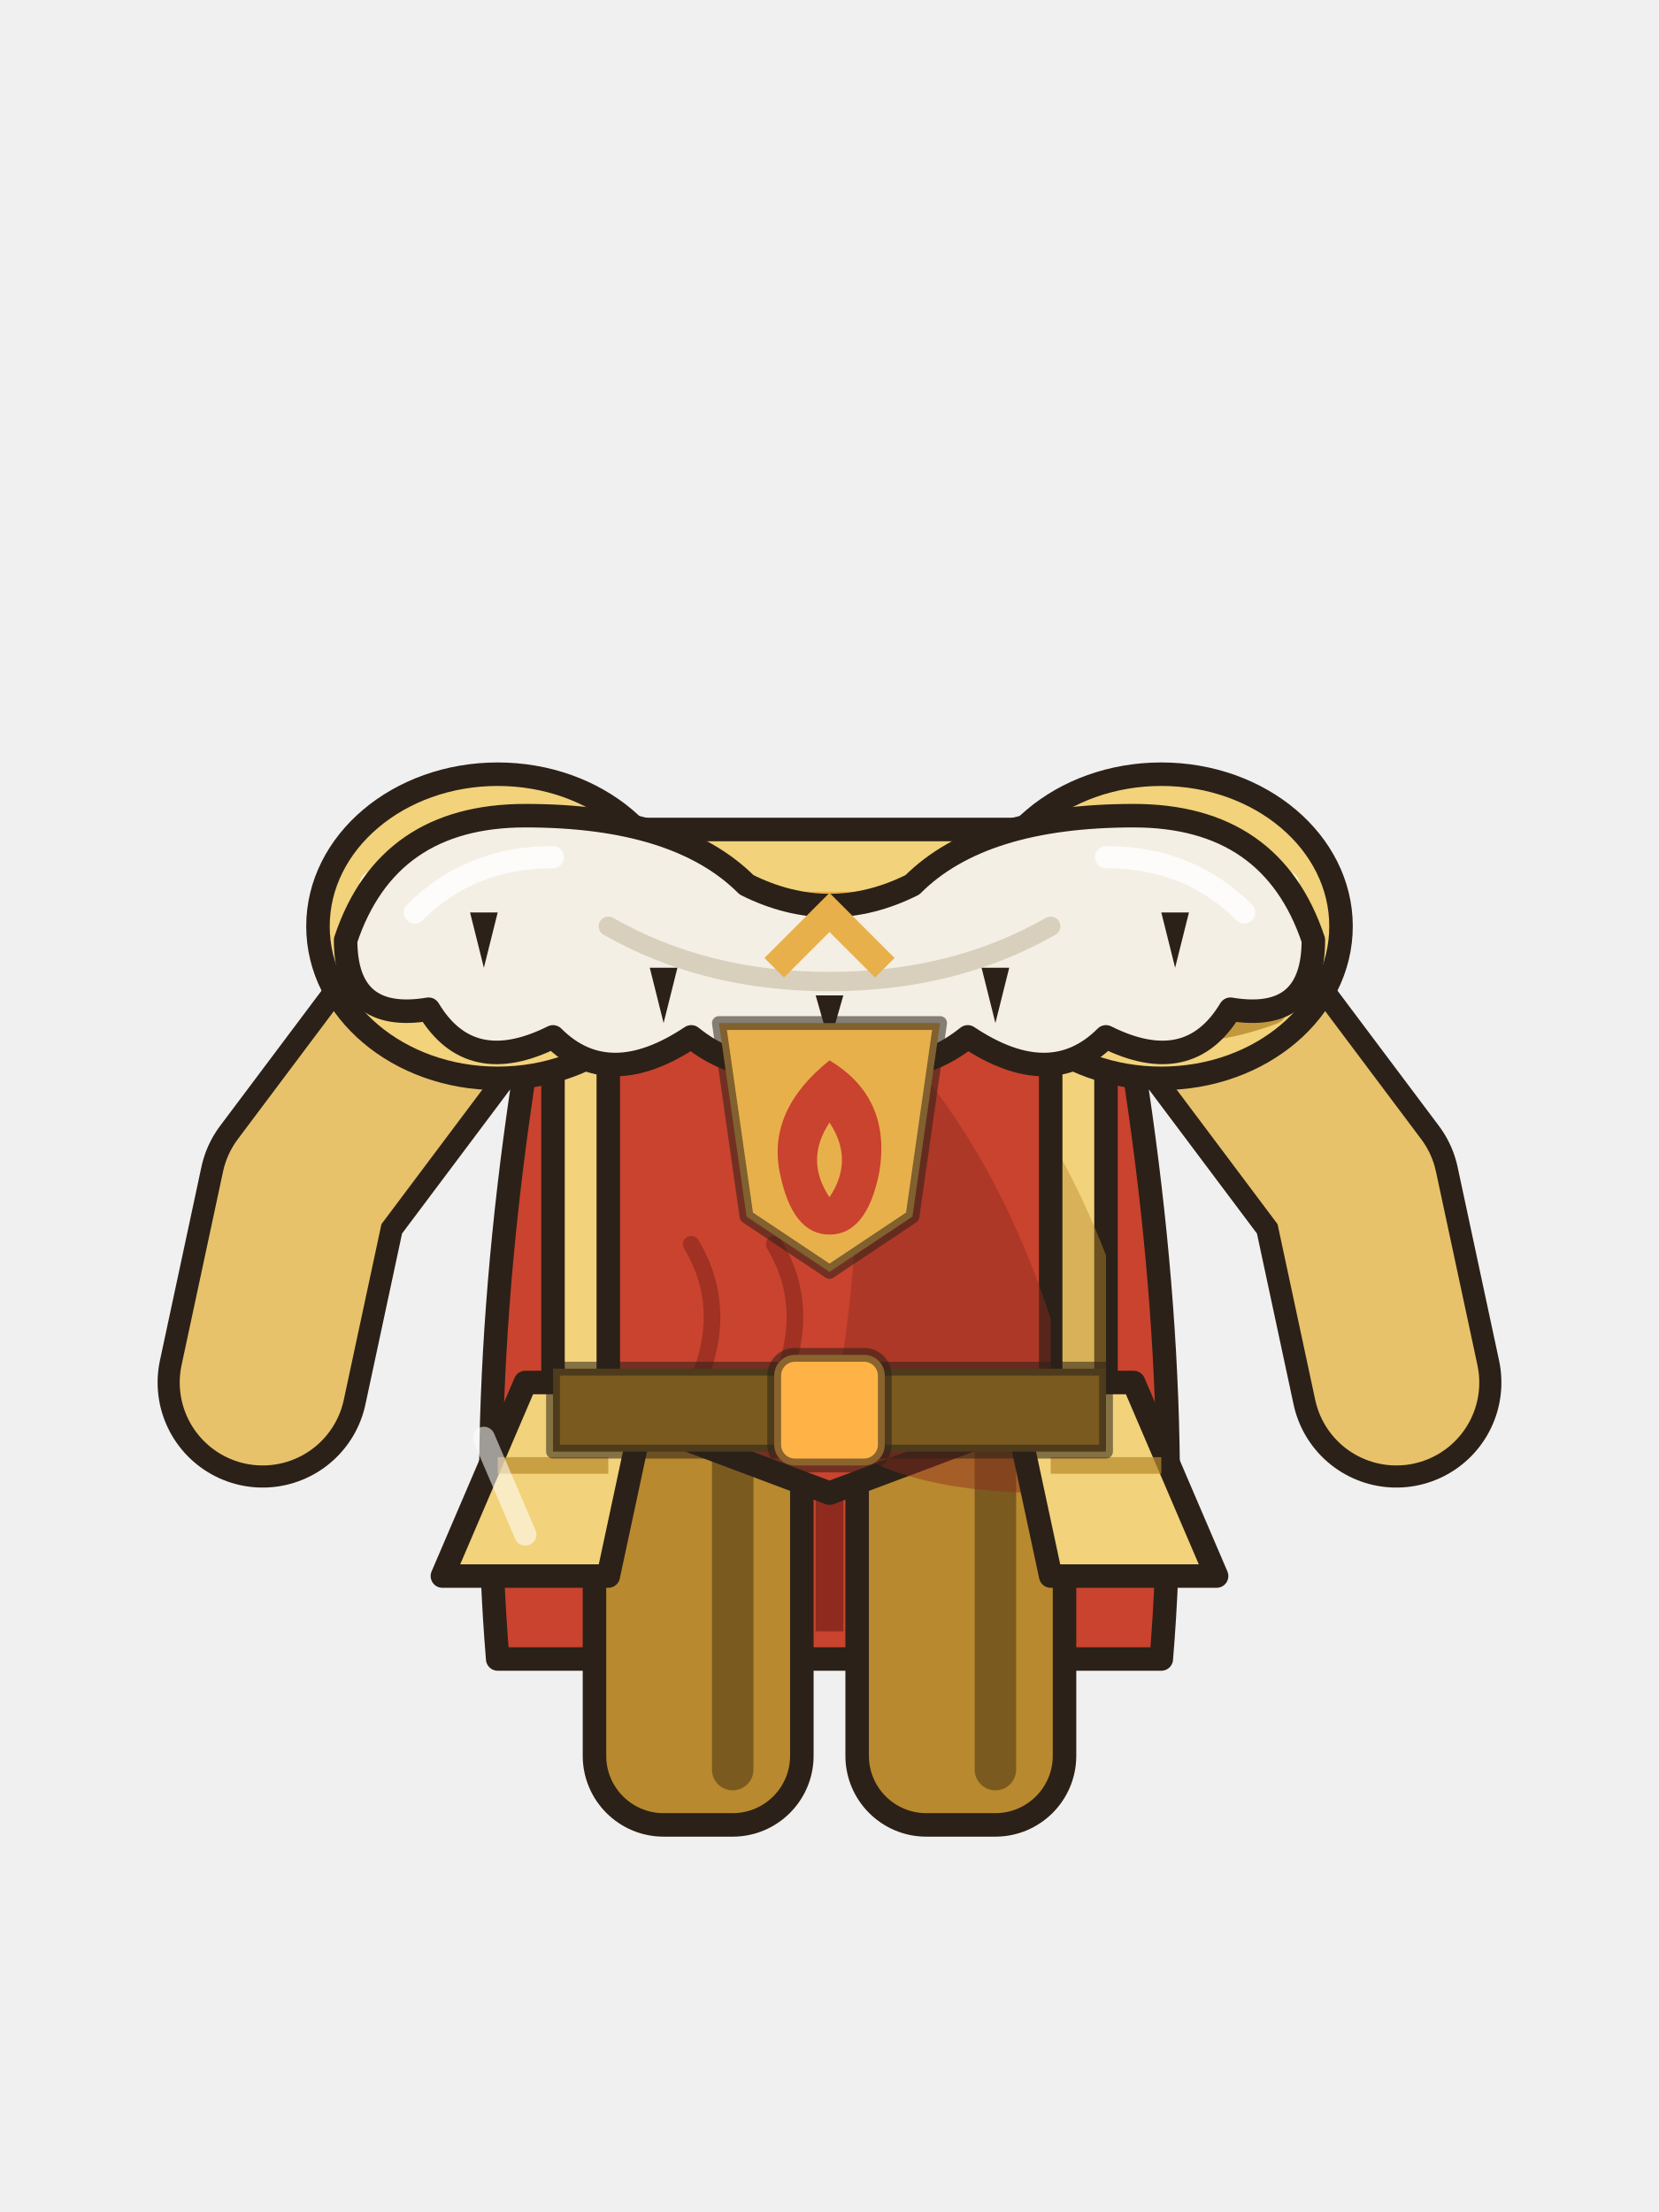
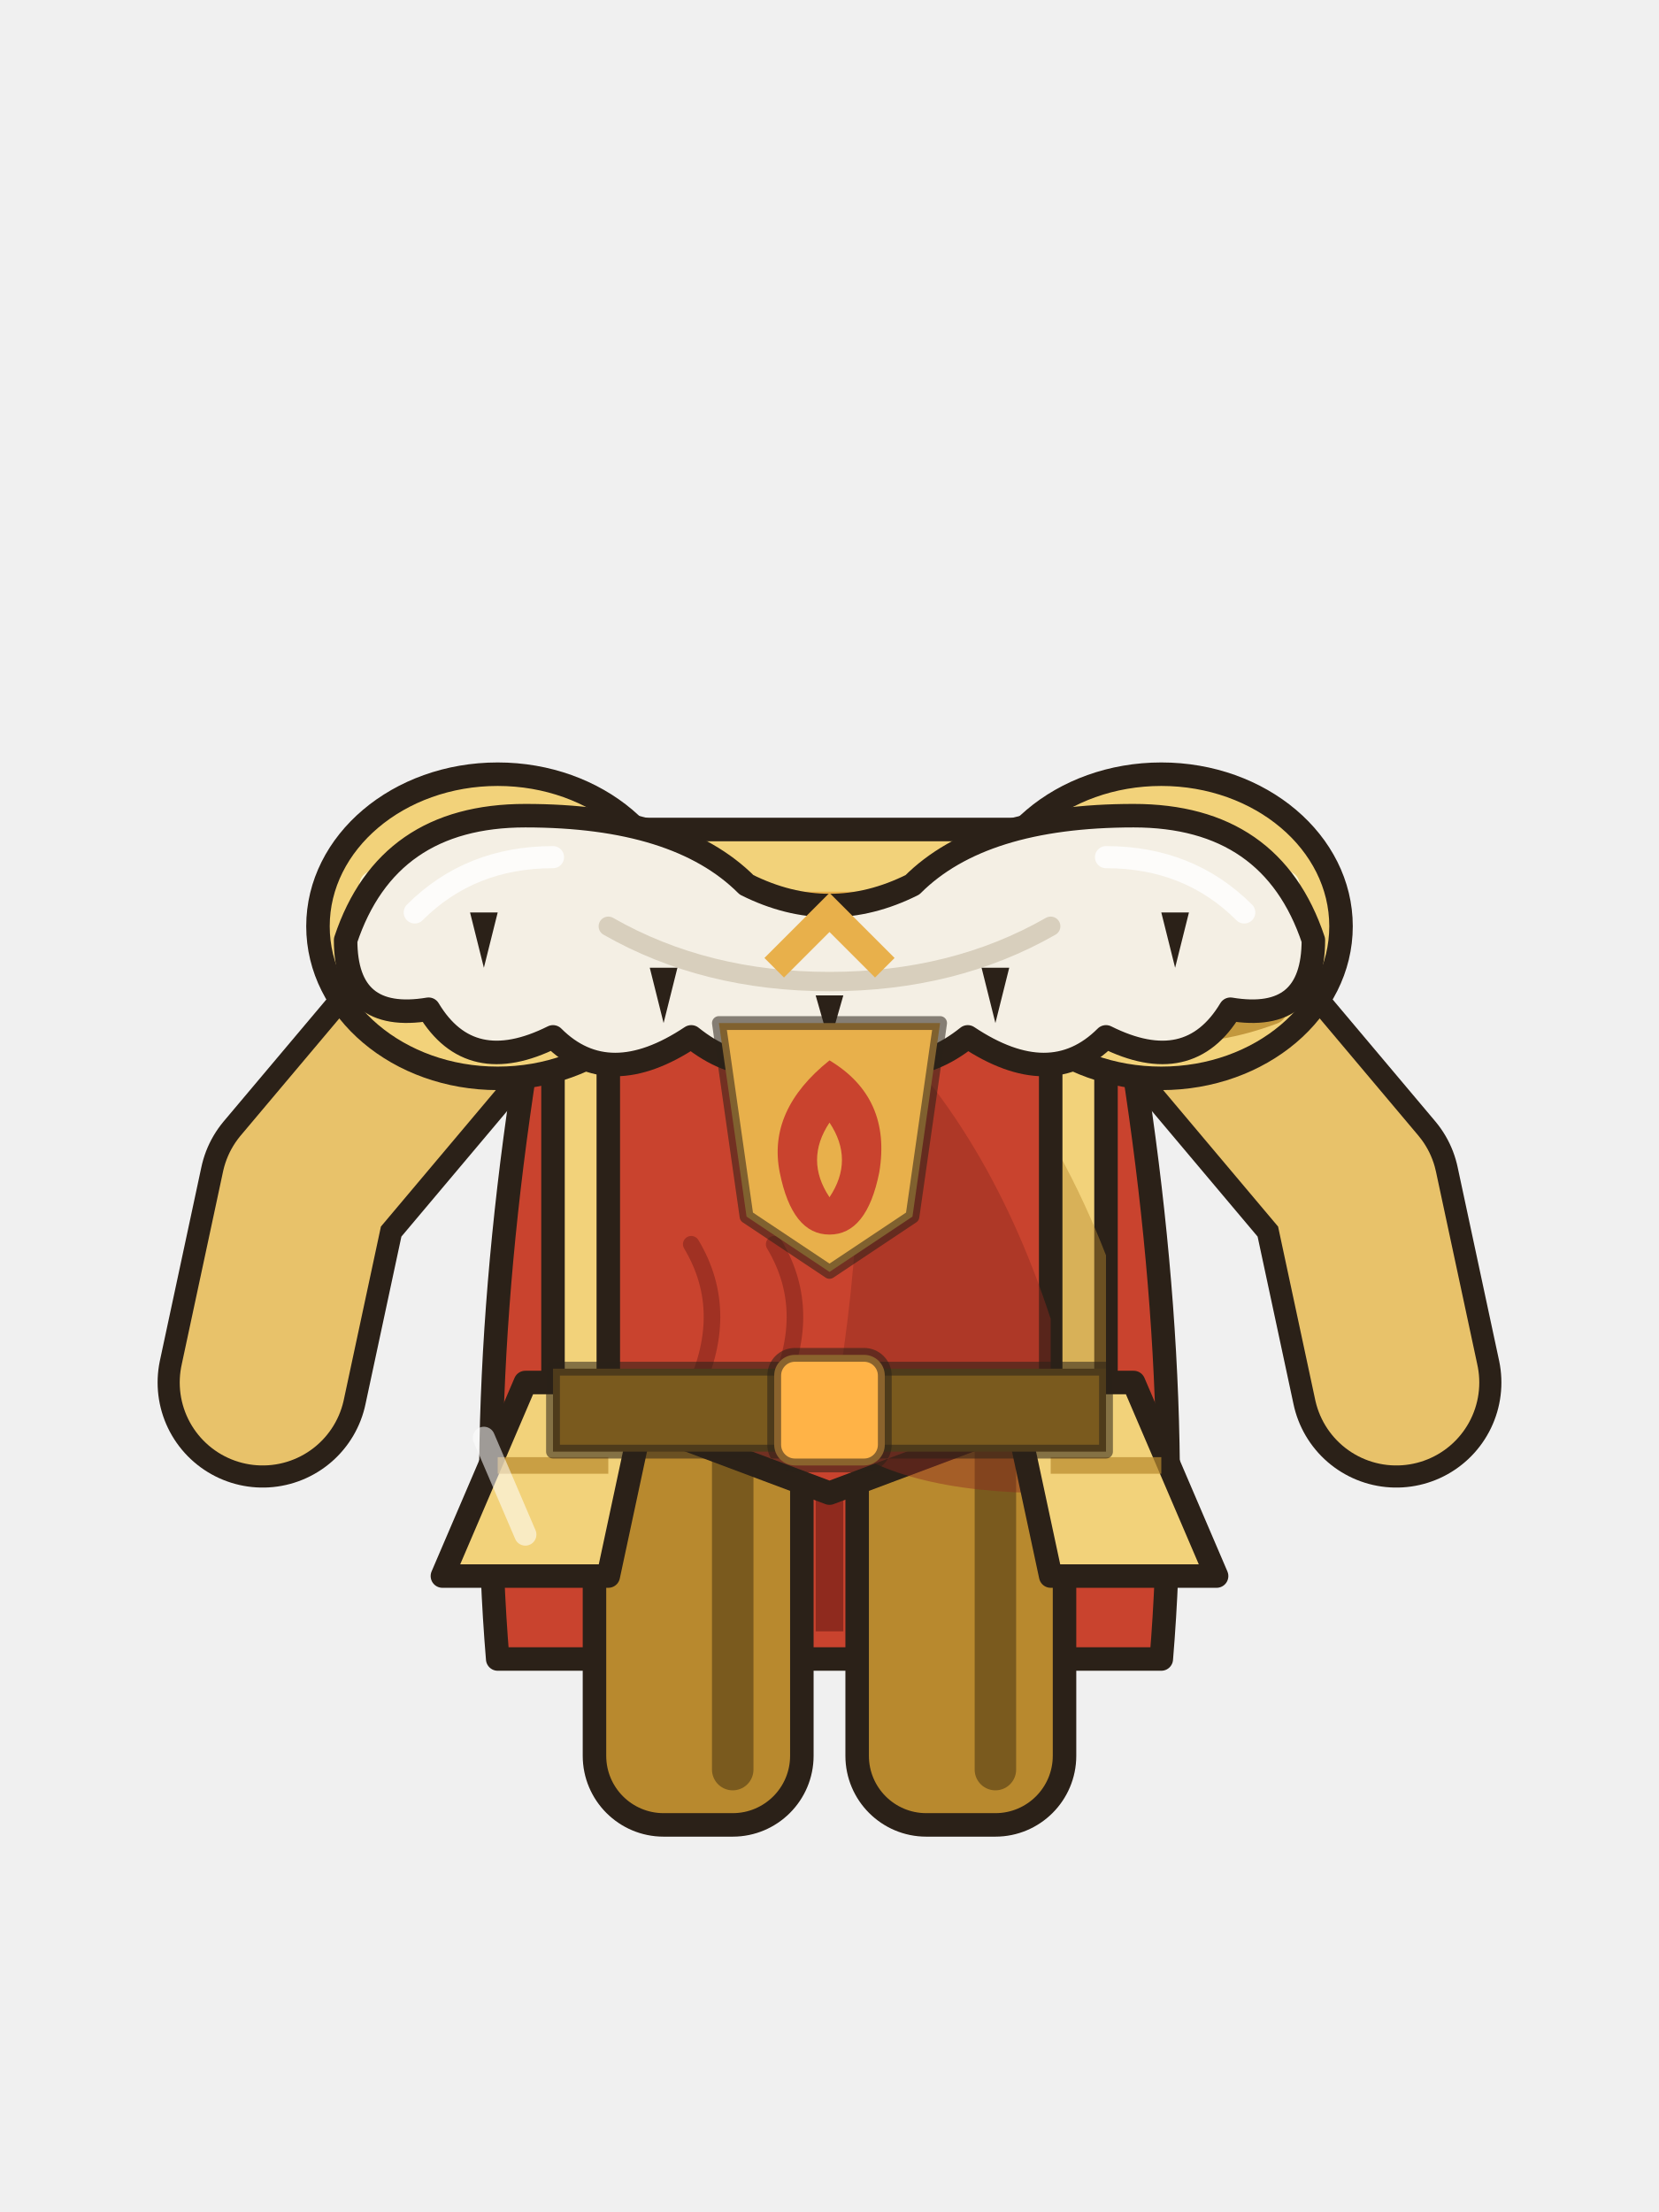
<svg xmlns="http://www.w3.org/2000/svg" width="120" height="160" viewBox="0 0 120 160">
  <path d="M40,66 q-6,30 -4,54 h48 q2,-24 -4,-54z" fill="#c9432e" stroke="#2b2118" stroke-width="1.7" stroke-linejoin="round" stroke-linecap="round" />
  <path d="M60,68 v50" stroke="#8f2a1e" stroke-width="2" />
  <rect x="43" y="100" width="15" height="32" rx="5" fill="#b8892e" stroke="#2b2118" stroke-width="1.7" stroke-linejoin="round" stroke-linecap="round" />
  <rect x="62" y="100" width="15" height="32" rx="5" fill="#b8892e" stroke="#2b2118" stroke-width="1.7" stroke-linejoin="round" stroke-linecap="round" />
  <path d="M53,104 v24 M72,104 v24" stroke="#7a5a1e" stroke-width="3" stroke-linecap="round" />
-   <path d="M34,70 L22,86 L19,100" fill="none" stroke="#2b2118" stroke-width="15.2" stroke-linecap="round" stroke-linejoin="round" />
-   <path d="M86,70 L98,86 L101,100" fill="none" stroke="#2b2118" stroke-width="15.2" stroke-linecap="round" stroke-linejoin="round" />
-   <path d="M34,70 L22,86 L19,100" fill="none" stroke="#e8c26a" stroke-width="12" stroke-linecap="round" stroke-linejoin="round" />
-   <path d="M86,70 L98,86 L101,100" fill="none" stroke="#e8c26a" stroke-width="12" stroke-linecap="round" stroke-linejoin="round" />
  <path d="M40,64 q0,-4 4,-4 h32 q4,0 4,4 v36 q0,4 -4,4 h-32 q-4,0 -4,-4z" fill="#f2d27a" stroke="#2b2118" stroke-width="1.7" stroke-linejoin="round" stroke-linecap="round" />
+   <path d="M38,67 L22,86 L19,100" fill="none" stroke="#2b2118" stroke-width="15.2" stroke-linecap="round" stroke-linejoin="round" />
+   <path d="M82,67 L98,86 L101,100" fill="none" stroke="#2b2118" stroke-width="15.2" stroke-linecap="round" stroke-linejoin="round" />
+   <path d="M38,67 L22,86 L19,100" fill="none" stroke="#e8c26a" stroke-width="12" stroke-linecap="round" stroke-linejoin="round" />
+   <path d="M82,67 L98,86 L101,100" fill="none" stroke="#e8c26a" stroke-width="12" stroke-linecap="round" stroke-linejoin="round" />
  <path d="M62,66.6 q12,8.8 18,24.2 v13.2 q-14,0 -20,-4.4 q4,-17.6 2,-33z" fill="#b8892e" opacity=".45" />
  <path d="M45,68 v10" stroke="#fff8d8" stroke-width="2" stroke-linecap="round" />
  <path d="M50,88 q3,5 0,11" fill="none" stroke="#b8892e" stroke-width="1.2" stroke-linecap="round" opacity=".7" />
  <path d="M56,88 q3,5 0,11" fill="none" stroke="#b8892e" stroke-width="1.2" stroke-linecap="round" opacity=".7" />
  <path d="M44,66 h32 v36 l-16,6 l-16,-6z" fill="#c9432e" stroke="#2b2118" stroke-width="1.7" stroke-linejoin="round" stroke-linecap="round" />
  <path d="M61.6,72.3 q9.6,8.4 14.4,23.1 v12.6 q-11.2,0 -16,-4.2 q3.2,-16.8 1.6,-31.5z" fill="#8f2a1e" opacity=".45" />
  <path d="M50,90 q3,5 0,11" fill="none" stroke="#8f2a1e" stroke-width="1.2" stroke-linecap="round" opacity=".7" />
  <path d="M56,90 q3,5 0,11" fill="none" stroke="#8f2a1e" stroke-width="1.2" stroke-linecap="round" opacity=".7" />
  <path d="M44,66 h32" stroke="#e8b04b" stroke-width="3" />
  <ellipse cx="36" cy="67" rx="13" ry="11" fill="#f2d27a" stroke="#2b2118" stroke-width="1.7" stroke-linejoin="round" stroke-linecap="round" />
  <ellipse cx="84" cy="67" rx="13" ry="11" fill="#f2d27a" stroke="#2b2118" stroke-width="1.7" stroke-linejoin="round" stroke-linecap="round" />
  <path d="M27,64 q9,-6 18,0 M75,64 q9,-6 18,0" fill="none" stroke="#fff8d8" stroke-width="2" stroke-linecap="round" />
  <path d="M30,72 q6,4 14,1 M78,72 q6,4 14,1" fill="none" stroke="#b8892e" stroke-width="2.2" stroke-linecap="round" opacity=".8" />
  <path d="M26,70 q10,8 20,4 M74,74 q10,4 20,-4" fill="none" stroke="#2b2118" stroke-width="1" stroke-opacity=".5" />
  <path d="M38,100 l-6,14 h12 l3,-14z M82,100 l6,14 h-12 l-3,-14z" fill="#f2d27a" stroke="#2b2118" stroke-width="1.7" stroke-linejoin="round" stroke-linecap="round" />
  <path d="M36,106 h8 M76,106 h8" stroke="#b8892e" stroke-width="1.2" opacity=".7" />
  <path d="M35,104 L38,111" stroke="#fff" stroke-width="1.6" stroke-linecap="round" opacity=".55" />
  <g class="ermine">
    <path d="M25,68 Q28,59 38,59 Q49,59 54,64 Q60,67 66,64 Q71,59 82,59 Q92,59 95,68 Q95,74 89,73 Q86,78 80,75 Q76,79 70,75 Q65,79 60,75 Q55,79 50,75 Q44,79 40,75 Q34,78 31,73 Q25,74 25,68Z" fill="#f4efe4" stroke="#2b2118" stroke-width="1.7" stroke-linejoin="round" stroke-linecap="round" />
    <path d="M30,66 q4,-4 10,-4 M80,62 q6,0 10,4" fill="none" stroke="#fff" stroke-width="1.6" stroke-linecap="round" opacity=".8" />
    <path d="M44,67 q7,4 16,4 q9,0 16,-4" fill="none" stroke="#d8cfbd" stroke-width="1.4" stroke-linecap="round" />
    <g fill="#2b2118">
      <path d="M34,66 l1,4 l1,-4z" />
      <path d="M47,70 l1,4 l1,-4z" />
      <path d="M59,72 l1,3.5 l1,-3.5z" />
      <path d="M71,70 l1,4 l1,-4z" />
      <path d="M84,66 l1,4 l1,-4z" />
    </g>
  </g>
  <path d="M40,99 h40 v6 h-40z" fill="#7a5a1e" stroke="#2b2118" stroke-width="1" stroke-opacity=".55" stroke-linejoin="round" stroke-linecap="round" />
  <rect x="56" y="98" width="8" height="8" rx="1.5" fill="#ffb347" stroke="#2b2118" stroke-width="1" stroke-opacity=".55" stroke-linejoin="round" stroke-linecap="round" />
  <path d="M52,74 h16 l-2,14 l-6,4 l-6,-4z" fill="#e8b04b" stroke="#2b2118" stroke-width="1" stroke-opacity=".55" stroke-linejoin="round" stroke-linecap="round" />
  <g transform="translate(60,83) scale(0.9)">
    <path d="M0,-7 q5,3 4,9 q-1,5 -4,5 q-3,0 -4,-5 q-1,-5 4,-9z M0,-2 q2,3 0,6 q-2,-3 0,-6z" fill="#c9432e" fill-rule="evenodd" />
  </g>
  <path d="M56,70 l4,-4 l4,4" fill="none" stroke="#e8b04b" stroke-width="2" />
</svg>
